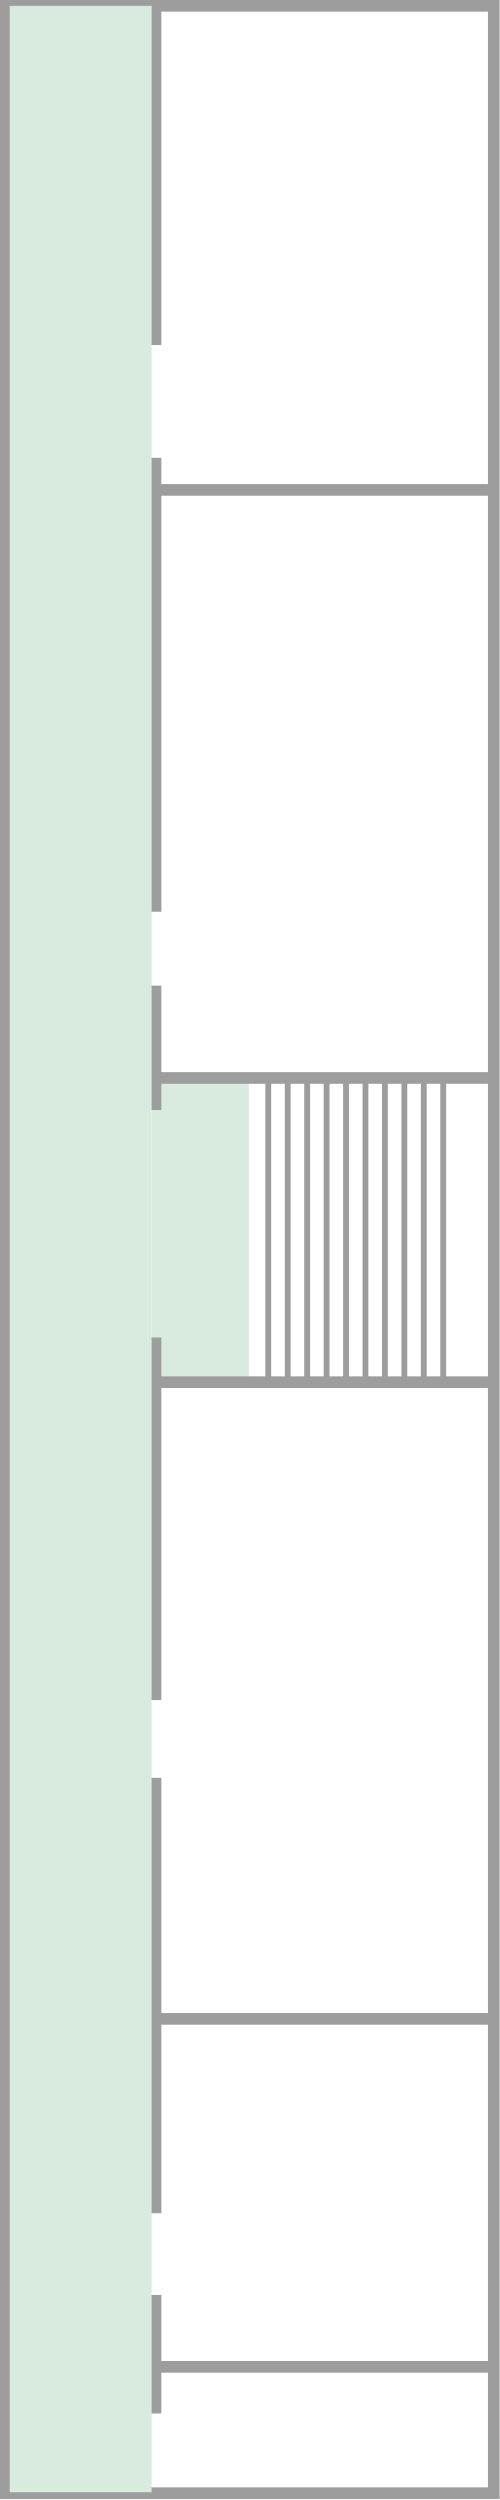
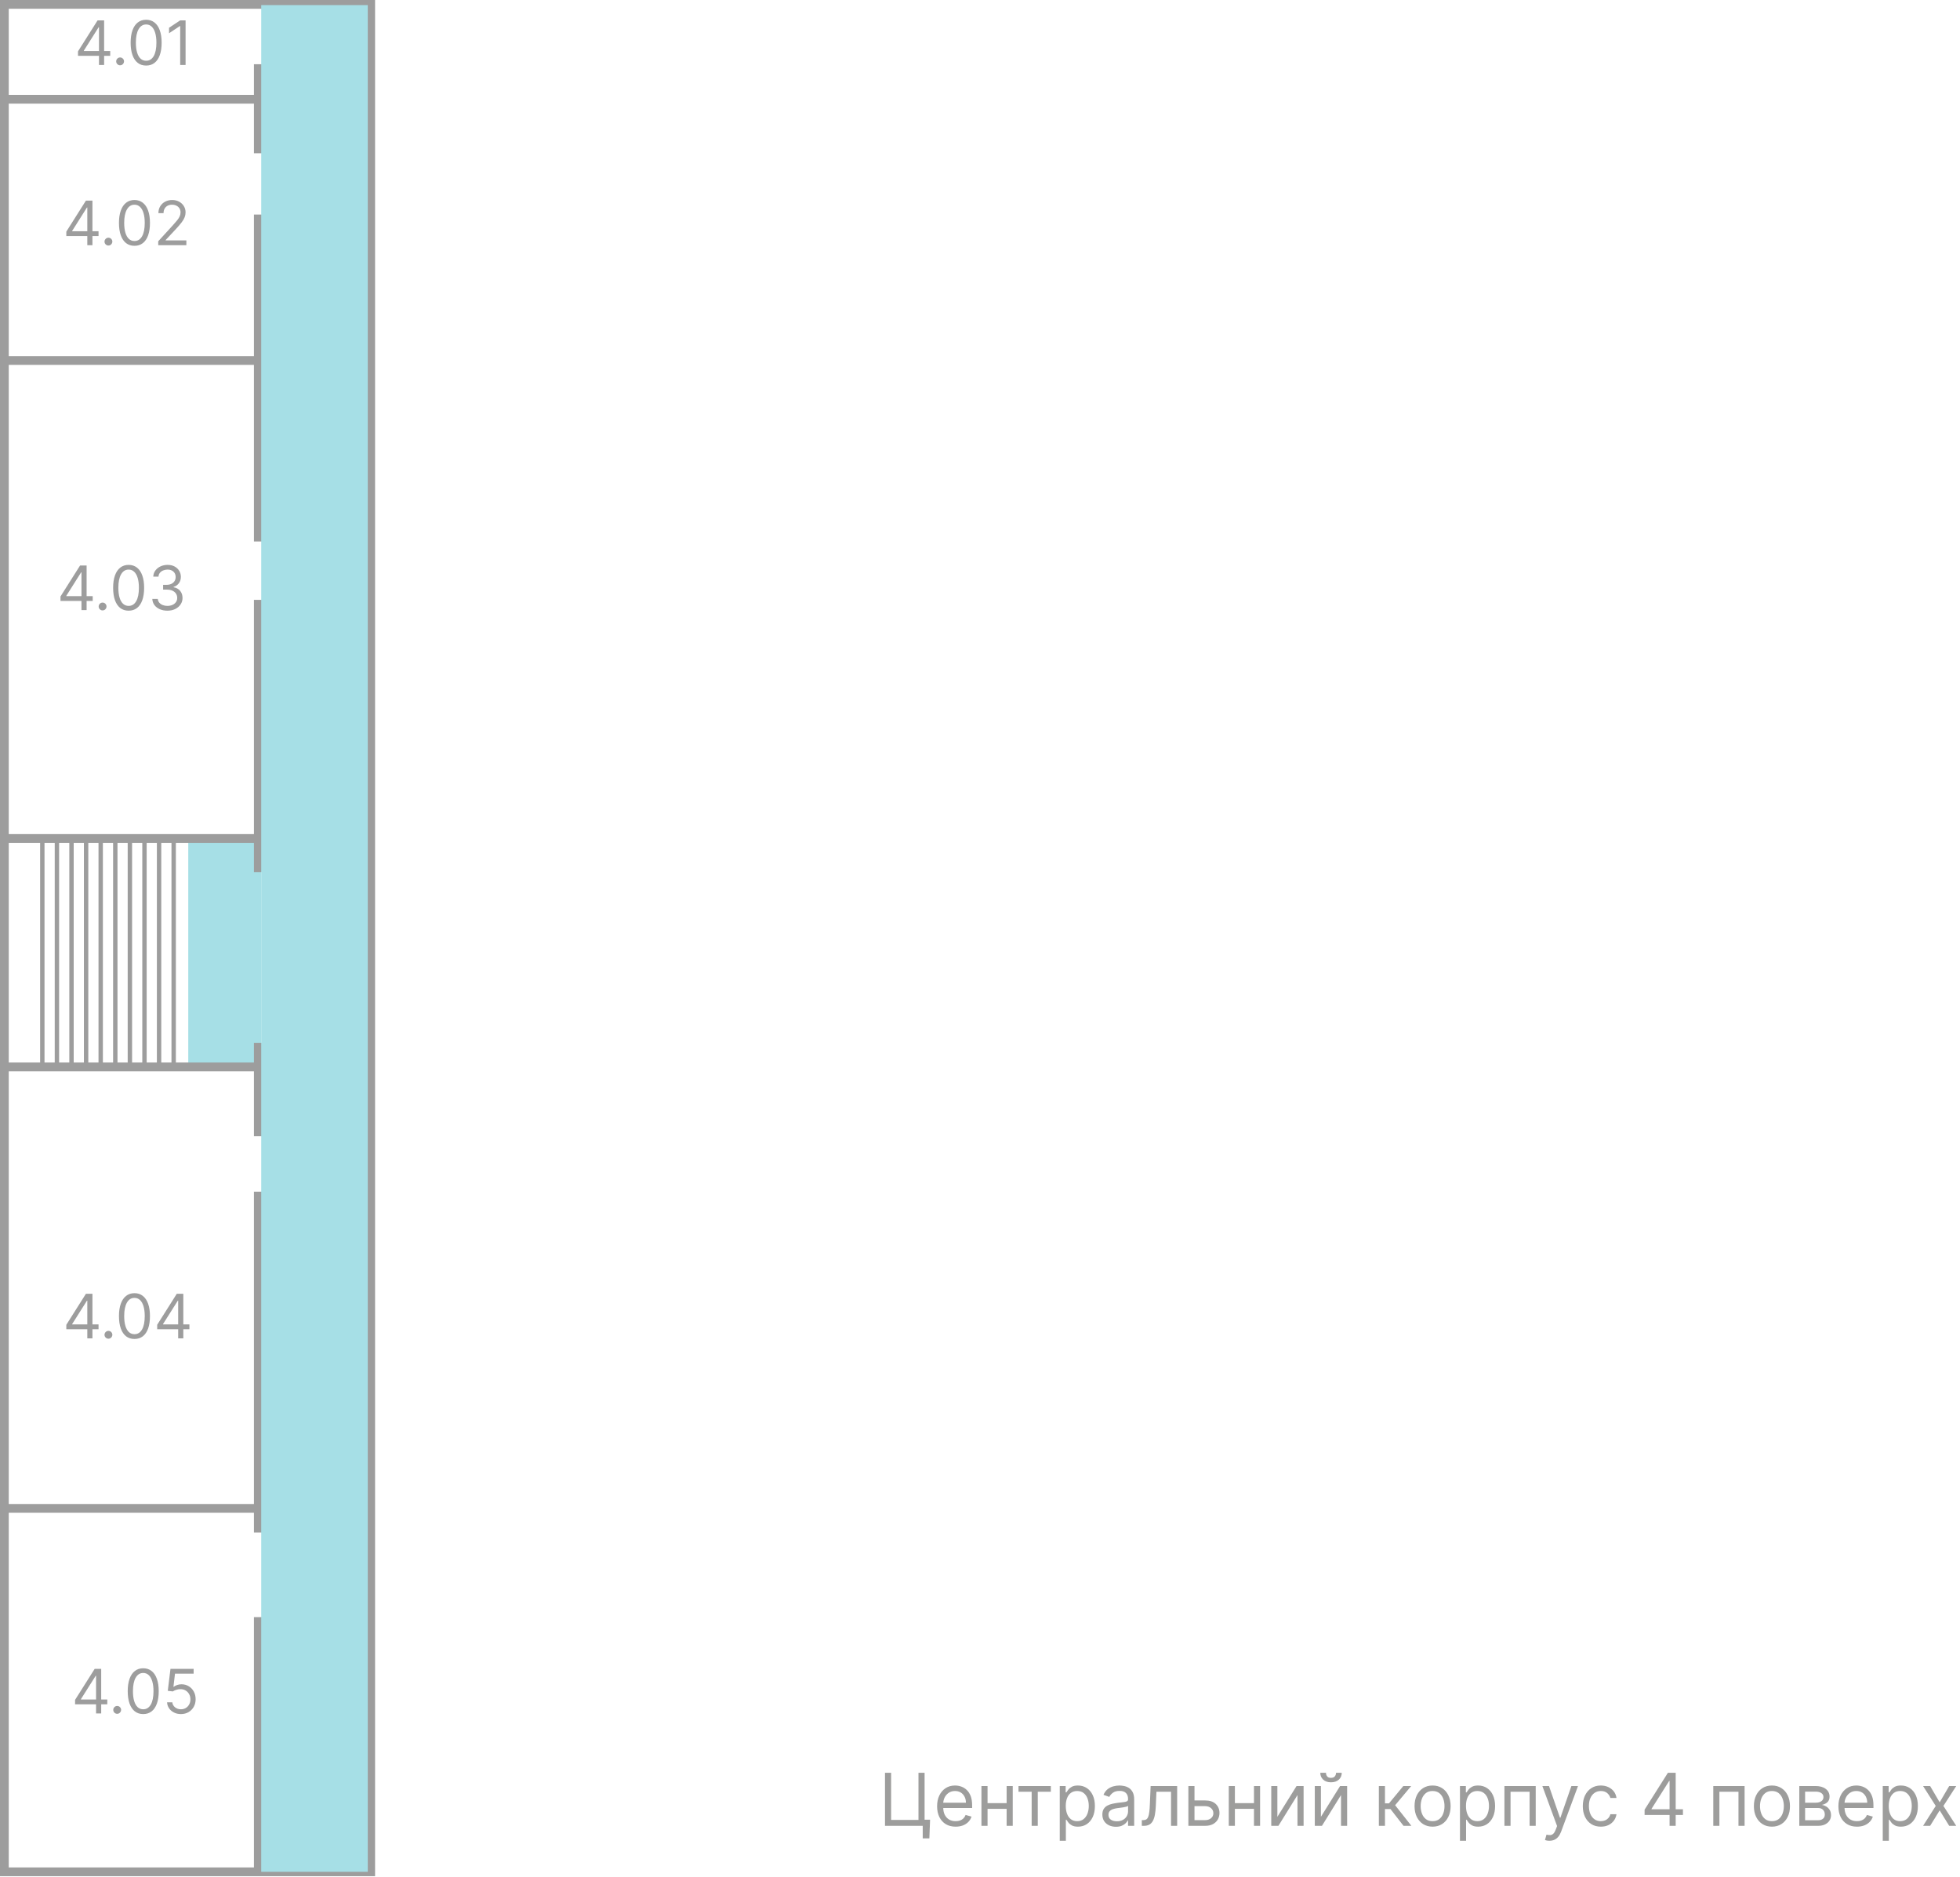
- <svg xmlns="http://www.w3.org/2000/svg" width="257" height="1286" viewBox="0 0 257 1286" fill="none">
-   <rect x="78" y="556" width="50" height="153" fill="#D8EBDE" />
-   <path d="M254 1217.5V1282.5H3V3H80M254 1217.5H80V1241.5V1180.5M254 1217.5V1038.5M80 944.5V1038.5M80 688V711M80 874.5V711M80 571V554.5M80 235.5V252M80 469V252M80 3H254V235.5V252M80 3V177.5M80 1138.5V1038.5M80 914.5V1038.5M80 252H254M254 252V526V554.5M80 554.5V507V526V554.5ZM80 554.5H254M254 554.5V664V711M80 711H254M254 711V944.5V1038.5M80 1038.5H254" stroke="#9D9D9D" stroke-width="6" />
-   <rect x="5" y="3" width="73" height="1279" fill="#D8EBDE" />
-   <path d="M138 556V711" stroke="#9D9D9D" stroke-width="3" />
-   <path d="M148 556V711" stroke="#9D9D9D" stroke-width="3" />
-   <path d="M158 556V711" stroke="#9D9D9D" stroke-width="3" />
-   <path d="M168 556V711" stroke="#9D9D9D" stroke-width="3" />
-   <path d="M178 556V711" stroke="#9D9D9D" stroke-width="3" />
-   <path d="M188 556V711" stroke="#9D9D9D" stroke-width="3" />
-   <path d="M198 556V711" stroke="#9D9D9D" stroke-width="3" />
-   <path d="M208 556V711" stroke="#9D9D9D" stroke-width="3" />
-   <path d="M218 556V711" stroke="#9D9D9D" stroke-width="3" />
-   <path d="M228 556V711" stroke="#9D9D9D" stroke-width="3" />
+ <svg xmlns="http://www.w3.org/2000/svg" width="1343" height="1286" viewBox="0 0 1343 1286" fill="none">
+   <rect x="179" y="729.5" width="50" height="153" transform="rotate(-180 179 729.5)" fill="#A6DFE6" />
+   <path d="M3 68L3 3L254 3L254 1282.5L177 1282.5M3 68L177 68L177 44L177 105M3 68L3 247M177 341L177 247M177 597.5L177 574.5M177 411L177 574.5M177 714.5L177 731M177 1050L177 1033.5M177 816.5L177 1033.5M177 1282.5L3 1282.5L3 1050L3 1033.5M177 1282.5L177 1108M177 147L177 247M177 371L177 247M177 1033.5L3 1033.5M3 1033.5L3 759.5L3 731M177 731L177 778.5L177 759.5L177 731ZM177 731L3 731M3 731L3 621.5L3 574.5M177 574.5L3 574.5M3 574.5L3 341L3 247M177 247L3 247" stroke="#9D9D9D" stroke-width="6" />
+   <rect x="252" y="1282.5" width="73" height="1279" transform="rotate(-180 252 1282.5)" fill="#A6DFE6" />
+   <path d="M119 729.5L119 574.5" stroke="#9D9D9D" stroke-width="3" />
+   <path d="M109 729.5L109 574.5" stroke="#9D9D9D" stroke-width="3" />
+   <path d="M99 729.5L99 574.5" stroke="#9D9D9D" stroke-width="3" />
+   <path d="M89 729.5L89 574.5" stroke="#9D9D9D" stroke-width="3" />
+   <path d="M79 729.5L79 574.5" stroke="#9D9D9D" stroke-width="3" />
+   <path d="M69 729.5L69 574.5" stroke="#9D9D9D" stroke-width="3" />
+   <path d="M59 729.5L59 574.5" stroke="#9D9D9D" stroke-width="3" />
+   <path d="M49 729.5L49 574.5" stroke="#9D9D9D" stroke-width="3" />
+   <path d="M39 729.5L39 574.5" stroke="#9D9D9D" stroke-width="3" />
+   <path d="M29 729.5L29 574.5" stroke="#9D9D9D" stroke-width="3" />
+   <path d="M53.446 38.236V35.193L66.869 13.954H69.077V18.668H67.585L57.443 34.716V34.955H75.52V38.236H53.446ZM67.824 44.5V37.311V35.894V13.954H71.344V44.5H67.824ZM82.299 44.739C81.563 44.739 80.931 44.475 80.404 43.948C79.877 43.421 79.614 42.79 79.614 42.054C79.614 41.318 79.877 40.687 80.404 40.16C80.931 39.633 81.563 39.369 82.299 39.369C83.034 39.369 83.666 39.633 84.193 40.16C84.72 40.687 84.983 41.318 84.983 42.054C84.983 42.541 84.859 42.989 84.61 43.396C84.372 43.804 84.049 44.132 83.641 44.381C83.243 44.619 82.796 44.739 82.299 44.739ZM100.137 44.918C97.89 44.918 95.975 44.306 94.394 43.083C92.814 41.85 91.606 40.065 90.77 37.729C89.935 35.382 89.517 32.548 89.517 29.227C89.517 25.926 89.935 23.107 90.77 20.771C91.615 18.424 92.829 16.634 94.409 15.401C96 14.158 97.909 13.537 100.137 13.537C102.364 13.537 104.268 14.158 105.849 15.401C107.44 16.634 108.653 18.424 109.488 20.771C110.333 23.107 110.756 25.926 110.756 29.227C110.756 32.548 110.338 35.382 109.503 37.729C108.668 40.065 107.46 41.85 105.879 43.083C104.298 44.306 102.384 44.918 100.137 44.918ZM100.137 41.636C102.364 41.636 104.094 40.562 105.327 38.415C106.56 36.267 107.176 33.205 107.176 29.227C107.176 26.582 106.893 24.33 106.326 22.471C105.77 20.611 104.964 19.195 103.91 18.22C102.866 17.246 101.608 16.759 100.137 16.759C97.929 16.759 96.204 17.847 94.961 20.025C93.718 22.192 93.097 25.26 93.097 29.227C93.097 31.872 93.375 34.119 93.932 35.969C94.489 37.818 95.289 39.225 96.334 40.19C97.387 41.154 98.655 41.636 100.137 41.636ZM127.162 13.954V44.5H123.463V17.832H123.284L115.827 22.784V19.026L123.463 13.954H127.162Z" fill="#9D9D9D" />
+   <path d="M45.446 161.736V158.693L58.869 137.455H61.077V142.168H59.585L49.443 158.216V158.455H67.52V161.736H45.446ZM59.824 168V160.811V159.394V137.455H63.344V168H59.824ZM74.299 168.239C73.563 168.239 72.931 167.975 72.404 167.448C71.877 166.921 71.614 166.29 71.614 165.554C71.614 164.818 71.877 164.187 72.404 163.66C72.931 163.133 73.563 162.869 74.299 162.869C75.034 162.869 75.666 163.133 76.193 163.66C76.72 164.187 76.983 164.818 76.983 165.554C76.983 166.041 76.859 166.489 76.61 166.896C76.372 167.304 76.049 167.632 75.641 167.881C75.243 168.119 74.796 168.239 74.299 168.239ZM92.137 168.418C89.89 168.418 87.975 167.806 86.394 166.583C84.814 165.35 83.606 163.565 82.77 161.229C81.935 158.882 81.517 156.048 81.517 152.727C81.517 149.426 81.935 146.607 82.77 144.271C83.615 141.924 84.829 140.134 86.409 138.901C88 137.658 89.909 137.037 92.137 137.037C94.364 137.037 96.268 137.658 97.849 138.901C99.44 140.134 100.653 141.924 101.488 144.271C102.333 146.607 102.756 149.426 102.756 152.727C102.756 156.048 102.338 158.882 101.503 161.229C100.668 163.565 99.46 165.35 97.879 166.583C96.298 167.806 94.384 168.418 92.137 168.418ZM92.137 165.136C94.364 165.136 96.094 164.062 97.327 161.915C98.56 159.767 99.177 156.705 99.177 152.727C99.177 150.082 98.893 147.83 98.326 145.971C97.769 144.112 96.964 142.695 95.91 141.72C94.866 140.746 93.608 140.259 92.137 140.259C89.929 140.259 88.204 141.347 86.961 143.525C85.718 145.692 85.097 148.76 85.097 152.727C85.097 155.372 85.375 157.619 85.932 159.469C86.489 161.318 87.289 162.725 88.334 163.69C89.387 164.654 90.655 165.136 92.137 165.136ZM108.424 168V165.315L118.506 154.278C119.689 152.986 120.664 151.862 121.429 150.908C122.195 149.943 122.762 149.038 123.13 148.193C123.507 147.338 123.696 146.443 123.696 145.509C123.696 144.435 123.438 143.505 122.921 142.719C122.414 141.934 121.718 141.327 120.833 140.9C119.948 140.472 118.953 140.259 117.85 140.259C116.676 140.259 115.652 140.502 114.777 140.989C113.912 141.467 113.241 142.138 112.764 143.003C112.297 143.868 112.063 144.882 112.063 146.045H108.543C108.543 144.256 108.956 142.685 109.781 141.332C110.606 139.98 111.73 138.926 113.152 138.17C114.583 137.415 116.189 137.037 117.969 137.037C119.759 137.037 121.345 137.415 122.727 138.17C124.109 138.926 125.193 139.945 125.978 141.228C126.764 142.511 127.157 143.938 127.157 145.509C127.157 146.632 126.953 147.731 126.545 148.805C126.147 149.869 125.451 151.057 124.457 152.369C123.473 153.672 122.105 155.263 120.355 157.142L113.495 164.48V164.719H127.694V168H108.424Z" fill="#9D9D9D" />
+   <path d="M41.446 411.736V408.693L54.869 387.455H57.077V392.168H55.585L45.443 408.216V408.455H63.52V411.736H41.446ZM55.824 418V410.811V409.394V387.455H59.344V418H55.824ZM70.299 418.239C69.563 418.239 68.931 417.975 68.404 417.448C67.877 416.921 67.614 416.29 67.614 415.554C67.614 414.818 67.877 414.187 68.404 413.66C68.931 413.133 69.563 412.869 70.299 412.869C71.034 412.869 71.666 413.133 72.193 413.66C72.72 414.187 72.983 414.818 72.983 415.554C72.983 416.041 72.859 416.489 72.61 416.896C72.372 417.304 72.049 417.632 71.641 417.881C71.243 418.119 70.796 418.239 70.299 418.239ZM88.137 418.418C85.89 418.418 83.975 417.806 82.394 416.583C80.814 415.35 79.606 413.565 78.77 411.229C77.935 408.882 77.517 406.048 77.517 402.727C77.517 399.426 77.935 396.607 78.77 394.271C79.615 391.924 80.829 390.134 82.409 388.901C84 387.658 85.909 387.037 88.137 387.037C90.364 387.037 92.268 387.658 93.849 388.901C95.44 390.134 96.653 391.924 97.488 394.271C98.334 396.607 98.756 399.426 98.756 402.727C98.756 406.048 98.338 408.882 97.503 411.229C96.668 413.565 95.46 415.35 93.879 416.583C92.298 417.806 90.384 418.418 88.137 418.418ZM88.137 415.136C90.364 415.136 92.094 414.062 93.327 411.915C94.56 409.767 95.177 406.705 95.177 402.727C95.177 400.082 94.893 397.83 94.326 395.971C93.769 394.112 92.964 392.695 91.91 391.72C90.866 390.746 89.608 390.259 88.137 390.259C85.929 390.259 84.204 391.347 82.961 393.525C81.718 395.692 81.097 398.76 81.097 402.727C81.097 405.372 81.375 407.619 81.932 409.469C82.489 411.318 83.289 412.725 84.334 413.69C85.387 414.654 86.655 415.136 88.137 415.136ZM114.745 418.418C112.776 418.418 111.021 418.08 109.48 417.403C107.949 416.727 106.73 415.788 105.826 414.585C104.931 413.371 104.444 411.964 104.364 410.364H108.123C108.202 411.348 108.54 412.198 109.137 412.914C109.733 413.62 110.514 414.167 111.478 414.555C112.443 414.942 113.512 415.136 114.685 415.136C115.998 415.136 117.161 414.908 118.175 414.45C119.189 413.993 119.985 413.357 120.561 412.541C121.138 411.726 121.426 410.781 121.426 409.707C121.426 408.584 121.148 407.594 120.591 406.739C120.034 405.874 119.219 405.198 118.145 404.711C117.071 404.224 115.759 403.98 114.208 403.98H111.762V400.699H114.208C115.421 400.699 116.485 400.48 117.4 400.043C118.324 399.605 119.045 398.989 119.562 398.193C120.089 397.398 120.353 396.463 120.353 395.389C120.353 394.355 120.124 393.455 119.667 392.69C119.209 391.924 118.563 391.327 117.728 390.9C116.902 390.472 115.928 390.259 114.804 390.259C113.75 390.259 112.756 390.452 111.821 390.84C110.897 391.218 110.141 391.77 109.554 392.496C108.968 393.212 108.65 394.077 108.6 395.091H105.02C105.08 393.49 105.562 392.088 106.467 390.885C107.372 389.672 108.555 388.727 110.017 388.051C111.488 387.375 113.104 387.037 114.864 387.037C116.753 387.037 118.374 387.42 119.726 388.185C121.078 388.941 122.118 389.94 122.843 391.183C123.569 392.426 123.932 393.768 123.932 395.21C123.932 396.93 123.48 398.397 122.575 399.61C121.68 400.823 120.462 401.663 118.921 402.131V402.369C120.85 402.687 122.356 403.508 123.44 404.83C124.524 406.143 125.066 407.768 125.066 409.707C125.066 411.368 124.613 412.859 123.708 414.182C122.814 415.494 121.591 416.528 120.039 417.284C118.488 418.04 116.723 418.418 114.745 418.418Z" fill="#9D9D9D" />
+   <path d="M45.446 910.736V907.693L58.869 886.455H61.077V891.168H59.585L49.443 907.216V907.455H67.52V910.736H45.446ZM59.824 917V909.811V908.394V886.455H63.344V917H59.824ZM74.299 917.239C73.563 917.239 72.931 916.975 72.404 916.448C71.877 915.921 71.614 915.29 71.614 914.554C71.614 913.818 71.877 913.187 72.404 912.66C72.931 912.133 73.563 911.869 74.299 911.869C75.034 911.869 75.666 912.133 76.193 912.66C76.72 913.187 76.983 913.818 76.983 914.554C76.983 915.041 76.859 915.489 76.61 915.896C76.372 916.304 76.049 916.632 75.641 916.881C75.243 917.119 74.796 917.239 74.299 917.239ZM92.137 917.418C89.89 917.418 87.975 916.806 86.394 915.583C84.814 914.35 83.606 912.565 82.77 910.229C81.935 907.882 81.517 905.048 81.517 901.727C81.517 898.426 81.935 895.607 82.77 893.271C83.615 890.924 84.829 889.134 86.409 887.901C88 886.658 89.909 886.037 92.137 886.037C94.364 886.037 96.268 886.658 97.849 887.901C99.44 889.134 100.653 890.924 101.488 893.271C102.333 895.607 102.756 898.426 102.756 901.727C102.756 905.048 102.338 907.882 101.503 910.229C100.668 912.565 99.46 914.35 97.879 915.583C96.298 916.806 94.384 917.418 92.137 917.418ZM92.137 914.136C94.364 914.136 96.094 913.062 97.327 910.915C98.56 908.767 99.177 905.705 99.177 901.727C99.177 899.082 98.893 896.83 98.326 894.971C97.769 893.112 96.964 891.695 95.91 890.72C94.866 889.746 93.608 889.259 92.137 889.259C89.929 889.259 88.204 890.347 86.961 892.525C85.718 894.692 85.097 897.76 85.097 901.727C85.097 904.372 85.375 906.619 85.932 908.469C86.489 910.318 87.289 911.725 88.334 912.69C89.387 913.654 90.655 914.136 92.137 914.136ZM107.708 910.736V907.693L121.131 886.455H123.338V891.168H121.847L111.705 907.216V907.455H129.782V910.736H107.708ZM122.086 917V909.811V908.394V886.455H125.605V917H122.086Z" fill="#9D9D9D" />
+   <path d="M51.446 1167.74V1164.69L64.869 1143.45H67.077V1148.17H65.585L55.443 1164.22V1164.45H73.52V1167.74H51.446ZM65.824 1174V1166.81V1165.39V1143.45H69.344V1174H65.824ZM80.299 1174.24C79.563 1174.24 78.931 1173.98 78.404 1173.45C77.877 1172.92 77.614 1172.29 77.614 1171.55C77.614 1170.82 77.877 1170.19 78.404 1169.66C78.931 1169.13 79.563 1168.87 80.299 1168.87C81.034 1168.87 81.666 1169.13 82.193 1169.66C82.72 1170.19 82.983 1170.82 82.983 1171.55C82.983 1172.04 82.859 1172.49 82.61 1172.9C82.372 1173.3 82.049 1173.63 81.641 1173.88C81.243 1174.12 80.796 1174.24 80.299 1174.24ZM98.137 1174.42C95.89 1174.42 93.975 1173.81 92.394 1172.58C90.814 1171.35 89.606 1169.57 88.77 1167.23C87.935 1164.88 87.517 1162.05 87.517 1158.73C87.517 1155.43 87.935 1152.61 88.77 1150.27C89.615 1147.92 90.829 1146.13 92.409 1144.9C94 1143.66 95.909 1143.04 98.137 1143.04C100.364 1143.04 102.268 1143.66 103.849 1144.9C105.44 1146.13 106.653 1147.92 107.488 1150.27C108.333 1152.61 108.756 1155.43 108.756 1158.73C108.756 1162.05 108.338 1164.88 107.503 1167.23C106.668 1169.57 105.46 1171.35 103.879 1172.58C102.298 1173.81 100.384 1174.42 98.137 1174.42ZM98.137 1171.14C100.364 1171.14 102.094 1170.06 103.327 1167.91C104.56 1165.77 105.176 1162.7 105.176 1158.73C105.176 1156.08 104.893 1153.83 104.326 1151.97C103.77 1150.11 102.964 1148.69 101.91 1147.72C100.866 1146.75 99.608 1146.26 98.137 1146.26C95.929 1146.26 94.204 1147.35 92.961 1149.52C91.718 1151.69 91.097 1154.76 91.097 1158.73C91.097 1161.37 91.375 1163.62 91.932 1165.47C92.489 1167.32 93.289 1168.73 94.334 1169.69C95.387 1170.65 96.655 1171.14 98.137 1171.14ZM123.969 1174.42C122.219 1174.42 120.643 1174.07 119.241 1173.37C117.839 1172.68 116.716 1171.72 115.87 1170.51C115.025 1169.3 114.563 1167.91 114.483 1166.36H118.063C118.202 1167.75 118.828 1168.89 119.942 1169.79C121.066 1170.69 122.408 1171.14 123.969 1171.14C125.222 1171.14 126.336 1170.84 127.31 1170.26C128.294 1169.67 129.065 1168.86 129.622 1167.84C130.189 1166.81 130.472 1165.64 130.472 1164.34C130.472 1163 130.179 1161.81 129.592 1160.77C129.015 1159.72 128.22 1158.89 127.206 1158.28C126.191 1157.67 125.033 1157.37 123.73 1157.36C122.796 1157.35 121.836 1157.49 120.852 1157.79C119.868 1158.08 119.057 1158.45 118.421 1158.91L114.961 1158.49L116.81 1143.45H132.679V1146.74H119.912L118.838 1155.74H119.017C119.644 1155.25 120.429 1154.83 121.374 1154.51C122.319 1154.18 123.303 1154.01 124.327 1154.01C126.196 1154.01 127.862 1154.46 129.324 1155.36C130.795 1156.24 131.949 1157.45 132.784 1159C133.629 1160.54 134.051 1162.3 134.051 1164.28C134.051 1166.22 133.614 1167.96 132.739 1169.5C131.874 1171.02 130.681 1172.22 129.159 1173.11C127.638 1173.98 125.908 1174.42 123.969 1174.42Z" fill="#9D9D9D" />
+   <path d="M637.298 1246.81L636.801 1259.59H632.256V1251H629.699V1246.81H637.298ZM606.403 1251V1214.64H610.594V1246.95H629.344V1214.64H633.534V1251H606.403ZM654.819 1251.57C652.191 1251.57 649.924 1250.99 648.018 1249.83C646.124 1248.66 644.662 1247.02 643.633 1244.93C642.615 1242.82 642.106 1240.37 642.106 1237.58C642.106 1234.78 642.615 1232.32 643.633 1230.19C644.662 1228.05 646.095 1226.38 647.93 1225.18C649.776 1223.98 651.93 1223.37 654.393 1223.37C655.813 1223.37 657.216 1223.61 658.601 1224.08C659.986 1224.56 661.246 1225.33 662.383 1226.39C663.519 1227.44 664.425 1228.84 665.099 1230.58C665.774 1232.32 666.111 1234.46 666.111 1237.01V1238.78H645.089V1235.16H661.85C661.85 1233.62 661.542 1232.25 660.927 1231.04C660.323 1229.84 659.459 1228.88 658.334 1228.18C657.222 1227.49 655.908 1227.14 654.393 1227.14C652.724 1227.14 651.279 1227.55 650.06 1228.38C648.853 1229.2 647.924 1230.26 647.273 1231.58C646.622 1232.89 646.296 1234.3 646.296 1235.8V1238.22C646.296 1240.28 646.651 1242.02 647.361 1243.45C648.083 1244.87 649.084 1245.96 650.362 1246.7C651.64 1247.44 653.126 1247.8 654.819 1247.8C655.92 1247.8 656.914 1247.65 657.802 1247.34C658.701 1247.02 659.477 1246.55 660.128 1245.92C660.779 1245.28 661.282 1244.49 661.637 1243.54L665.685 1244.68C665.259 1246.05 664.543 1247.26 663.537 1248.3C662.531 1249.33 661.288 1250.14 659.808 1250.72C658.328 1251.28 656.665 1251.57 654.819 1251.57ZM690.738 1235.45V1239.35H675.682V1235.45H690.738ZM676.676 1223.73V1251H672.486V1223.73H676.676ZM693.934 1223.73V1251H689.744V1223.73H693.934ZM697.876 1227.63V1223.73H720.035V1227.63H711.086V1251H706.896V1227.63H697.876ZM726.148 1261.23V1223.73H730.196V1228.06H730.693C731.001 1227.59 731.427 1226.98 731.972 1226.25C732.528 1225.5 733.321 1224.84 734.351 1224.26C735.393 1223.67 736.801 1223.37 738.577 1223.37C740.873 1223.37 742.897 1223.95 744.649 1225.09C746.401 1226.24 747.768 1227.87 748.751 1229.98C749.733 1232.08 750.224 1234.57 750.224 1237.43C750.224 1240.32 749.733 1242.83 748.751 1244.95C747.768 1247.05 746.407 1248.69 744.667 1249.85C742.927 1250.99 740.92 1251.57 738.648 1251.57C736.896 1251.57 735.493 1251.28 734.44 1250.7C733.386 1250.11 732.575 1249.44 732.007 1248.69C731.439 1247.93 731.001 1247.31 730.693 1246.81H730.338V1261.23H726.148ZM730.267 1237.36C730.267 1239.42 730.569 1241.24 731.173 1242.81C731.776 1244.38 732.658 1245.6 733.818 1246.49C734.978 1247.37 736.399 1247.8 738.08 1247.8C739.831 1247.8 741.293 1247.34 742.465 1246.42C743.649 1245.48 744.537 1244.23 745.129 1242.65C745.732 1241.07 746.034 1239.3 746.034 1237.36C746.034 1235.45 745.738 1233.72 745.146 1232.18C744.566 1230.63 743.684 1229.4 742.501 1228.5C741.329 1227.59 739.855 1227.14 738.08 1227.14C736.375 1227.14 734.943 1227.57 733.783 1228.43C732.623 1229.28 731.747 1230.48 731.155 1232.02C730.563 1233.55 730.267 1235.33 730.267 1237.36ZM764.642 1251.64C762.914 1251.64 761.345 1251.31 759.937 1250.66C758.528 1250 757.41 1249.05 756.581 1247.8C755.752 1246.55 755.338 1245.03 755.338 1243.26C755.338 1241.7 755.646 1240.43 756.261 1239.46C756.877 1238.48 757.7 1237.71 758.729 1237.15C759.759 1236.59 760.896 1236.18 762.138 1235.91C763.393 1235.62 764.654 1235.4 765.92 1235.23C767.578 1235.02 768.921 1234.86 769.951 1234.75C770.993 1234.64 771.75 1234.44 772.224 1234.17C772.709 1233.9 772.952 1233.42 772.952 1232.75V1232.61C772.952 1230.85 772.472 1229.49 771.513 1228.52C770.567 1227.55 769.128 1227.07 767.199 1227.07C765.198 1227.07 763.63 1227.5 762.494 1228.38C761.357 1229.26 760.558 1230.19 760.097 1231.18L756.119 1229.76C756.83 1228.11 757.777 1226.82 758.96 1225.89C760.156 1224.96 761.458 1224.31 762.866 1223.94C764.287 1223.56 765.684 1223.37 767.057 1223.37C767.933 1223.37 768.939 1223.48 770.075 1223.69C771.223 1223.89 772.33 1224.31 773.396 1224.95C774.473 1225.59 775.366 1226.56 776.077 1227.85C776.787 1229.14 777.142 1230.87 777.142 1233.03V1251H772.952V1247.31H772.739C772.455 1247.9 771.981 1248.53 771.318 1249.21C770.655 1249.88 769.773 1250.46 768.673 1250.93C767.572 1251.4 766.228 1251.64 764.642 1251.64ZM765.281 1247.88C766.938 1247.88 768.335 1247.55 769.472 1246.9C770.62 1246.25 771.484 1245.41 772.064 1244.38C772.656 1243.35 772.952 1242.26 772.952 1241.13V1237.29C772.774 1237.51 772.384 1237.7 771.78 1237.88C771.188 1238.04 770.501 1238.19 769.72 1238.32C768.951 1238.44 768.199 1238.55 767.465 1238.64C766.743 1238.72 766.157 1238.8 765.707 1238.86C764.618 1239 763.6 1239.23 762.653 1239.55C761.718 1239.86 760.961 1240.32 760.381 1240.95C759.813 1241.57 759.528 1242.41 759.528 1243.47C759.528 1244.93 760.067 1246.03 761.144 1246.77C762.233 1247.51 763.612 1247.88 765.281 1247.88ZM782.376 1251V1247.09H783.37C784.187 1247.09 784.867 1246.93 785.412 1246.61C785.956 1246.28 786.394 1245.71 786.726 1244.89C787.069 1244.06 787.329 1242.92 787.507 1241.45C787.696 1239.97 787.832 1238.09 787.915 1235.8L788.412 1223.73H806.594V1251H802.404V1227.63H792.39L791.964 1237.36C791.869 1239.6 791.668 1241.57 791.36 1243.28C791.064 1244.97 790.608 1246.39 789.993 1247.54C789.389 1248.69 788.584 1249.55 787.578 1250.13C786.572 1250.71 785.311 1251 783.796 1251H782.376ZM817.905 1233.6H825.717C828.913 1233.6 831.358 1234.41 833.05 1236.03C834.743 1237.65 835.589 1239.71 835.589 1242.19C835.589 1243.83 835.211 1245.31 834.453 1246.65C833.695 1247.98 832.583 1249.04 831.115 1249.83C829.647 1250.61 827.848 1251 825.717 1251H814.282V1223.73H818.473V1247.09H825.717C827.374 1247.09 828.736 1246.66 829.801 1245.78C830.866 1244.9 831.399 1243.78 831.399 1242.41C831.399 1240.96 830.866 1239.78 829.801 1238.87C828.736 1237.96 827.374 1237.51 825.717 1237.51H817.905V1233.6ZM860.221 1235.45V1239.35H845.164V1235.45H860.221ZM846.158 1223.73V1251H841.968V1223.73H846.158ZM863.417 1223.73V1251H859.227V1223.73H863.417ZM875.26 1244.82L888.399 1223.73H893.229V1251H889.038V1229.91L875.97 1251H871.07V1223.73H875.26V1244.82ZM905.094 1244.82L918.233 1223.73H923.063V1251H918.872V1229.91L905.804 1251H900.904V1223.73H905.094V1244.82ZM915.463 1214.64H919.369C919.369 1216.55 918.707 1218.12 917.381 1219.34C916.055 1220.56 914.256 1221.17 911.983 1221.17C909.746 1221.17 907.964 1220.56 906.639 1219.34C905.325 1218.12 904.668 1216.55 904.668 1214.64H908.574C908.574 1215.56 908.829 1216.37 909.338 1217.07C909.858 1217.77 910.74 1218.12 911.983 1218.12C913.226 1218.12 914.114 1217.77 914.646 1217.07C915.191 1216.37 915.463 1215.56 915.463 1214.64ZM944.8 1251V1223.73H948.99V1235.59H951.76L961.561 1223.73H966.959L955.951 1236.87L967.101 1251H961.703L952.755 1239.49H948.99V1251H944.8ZM981.612 1251.57C979.15 1251.57 976.99 1250.98 975.131 1249.81C973.285 1248.64 971.84 1247 970.799 1244.89C969.769 1242.79 969.254 1240.32 969.254 1237.51C969.254 1234.66 969.769 1232.18 970.799 1230.07C971.84 1227.95 973.285 1226.3 975.131 1225.13C976.99 1223.96 979.15 1223.37 981.612 1223.37C984.074 1223.37 986.229 1223.96 988.075 1225.13C989.934 1226.3 991.378 1227.95 992.407 1230.07C993.449 1232.18 993.97 1234.66 993.97 1237.51C993.97 1240.32 993.449 1242.79 992.407 1244.89C991.378 1247 989.934 1248.64 988.075 1249.81C986.229 1250.98 984.074 1251.57 981.612 1251.57ZM981.612 1247.8C983.482 1247.8 985.021 1247.32 986.229 1246.37C987.436 1245.41 988.33 1244.15 988.91 1242.58C989.49 1241.02 989.78 1239.33 989.78 1237.51C989.78 1235.68 989.49 1233.98 988.91 1232.41C988.33 1230.84 987.436 1229.56 986.229 1228.59C985.021 1227.62 983.482 1227.14 981.612 1227.14C979.742 1227.14 978.203 1227.62 976.996 1228.59C975.788 1229.56 974.894 1230.84 974.314 1232.41C973.734 1233.98 973.444 1235.68 973.444 1237.51C973.444 1239.33 973.734 1241.02 974.314 1242.58C974.894 1244.15 975.788 1245.41 976.996 1246.37C978.203 1247.32 979.742 1247.8 981.612 1247.8ZM1000.37 1261.23V1223.73H1004.41V1228.06H1004.91C1005.22 1227.59 1005.65 1226.98 1006.19 1226.25C1006.75 1225.5 1007.54 1224.84 1008.57 1224.26C1009.61 1223.67 1011.02 1223.37 1012.8 1223.37C1015.09 1223.37 1017.12 1223.95 1018.87 1225.09C1020.62 1226.24 1021.99 1227.87 1022.97 1229.98C1023.95 1232.08 1024.44 1234.57 1024.44 1237.43C1024.44 1240.32 1023.95 1242.83 1022.97 1244.95C1021.99 1247.05 1020.63 1248.69 1018.89 1249.85C1017.15 1250.99 1015.14 1251.57 1012.87 1251.57C1011.11 1251.57 1009.71 1251.28 1008.66 1250.7C1007.6 1250.11 1006.79 1249.44 1006.23 1248.69C1005.66 1247.93 1005.22 1247.31 1004.91 1246.81H1004.56V1261.23H1000.37ZM1004.49 1237.36C1004.49 1239.42 1004.79 1241.24 1005.39 1242.81C1006 1244.38 1006.88 1245.6 1008.04 1246.49C1009.2 1247.37 1010.62 1247.8 1012.3 1247.8C1014.05 1247.8 1015.51 1247.34 1016.68 1246.42C1017.87 1245.48 1018.76 1244.23 1019.35 1242.65C1019.95 1241.07 1020.25 1239.3 1020.25 1237.36C1020.25 1235.45 1019.96 1233.72 1019.37 1232.18C1018.79 1230.63 1017.9 1229.4 1016.72 1228.5C1015.55 1227.59 1014.07 1227.14 1012.3 1227.14C1010.59 1227.14 1009.16 1227.57 1008 1228.43C1006.84 1229.28 1005.97 1230.48 1005.37 1232.02C1004.78 1233.55 1004.49 1235.33 1004.49 1237.36ZM1030.84 1251V1223.73H1052.28V1251H1048.09V1227.63H1035.03V1251H1030.84ZM1061.66 1261.23C1060.95 1261.23 1060.32 1261.17 1059.76 1261.05C1059.2 1260.94 1058.82 1260.84 1058.61 1260.73L1059.67 1257.04C1060.69 1257.3 1061.59 1257.39 1062.37 1257.32C1063.15 1257.25 1063.84 1256.9 1064.45 1256.27C1065.06 1255.66 1065.62 1254.66 1066.13 1253.27L1066.91 1251.14L1056.83 1223.73H1061.38L1068.9 1245.46H1069.19L1076.72 1223.73H1081.26L1069.68 1254.98C1069.16 1256.39 1068.52 1257.55 1067.75 1258.48C1066.98 1259.41 1066.09 1260.1 1065.07 1260.55C1064.06 1261 1062.93 1261.23 1061.66 1261.23ZM1096.9 1251.57C1094.34 1251.57 1092.14 1250.96 1090.29 1249.76C1088.44 1248.55 1087.02 1246.89 1086.03 1244.77C1085.03 1242.65 1084.54 1240.23 1084.54 1237.51C1084.54 1234.74 1085.05 1232.29 1086.06 1230.17C1087.09 1228.04 1088.53 1226.38 1090.36 1225.18C1092.21 1223.98 1094.36 1223.37 1096.82 1223.37C1098.74 1223.37 1100.47 1223.73 1102.01 1224.44C1103.55 1225.15 1104.81 1226.14 1105.79 1227.42C1106.77 1228.7 1107.38 1230.19 1107.62 1231.89H1103.43C1103.11 1230.65 1102.4 1229.55 1101.3 1228.59C1100.21 1227.62 1098.74 1227.14 1096.9 1227.14C1095.26 1227.14 1093.83 1227.56 1092.6 1228.41C1091.38 1229.26 1090.43 1230.44 1089.74 1231.98C1089.06 1233.51 1088.73 1235.3 1088.73 1237.36C1088.73 1239.47 1089.06 1241.31 1089.72 1242.87C1090.4 1244.43 1091.34 1245.64 1092.56 1246.51C1093.79 1247.37 1095.24 1247.8 1096.9 1247.8C1097.98 1247.8 1098.97 1247.61 1099.86 1247.24C1100.75 1246.86 1101.5 1246.31 1102.12 1245.6C1102.73 1244.89 1103.17 1244.04 1103.43 1243.05H1107.62C1107.38 1244.66 1106.8 1246.11 1105.86 1247.4C1104.94 1248.67 1103.71 1249.69 1102.19 1250.45C1100.67 1251.2 1098.91 1251.57 1096.9 1251.57ZM1126.88 1243.54V1239.92L1142.86 1214.64H1145.49V1220.25H1143.72L1131.64 1239.35V1239.64H1153.16V1243.54H1126.88ZM1144 1251V1242.44V1240.75V1214.64H1148.19V1251H1144ZM1173.95 1251V1223.73H1195.4V1251H1191.21V1227.63H1178.14V1251H1173.95ZM1214.13 1251.57C1211.67 1251.57 1209.51 1250.98 1207.65 1249.81C1205.8 1248.64 1204.36 1247 1203.32 1244.89C1202.29 1242.79 1201.77 1240.32 1201.77 1237.51C1201.77 1234.66 1202.29 1232.18 1203.32 1230.07C1204.36 1227.95 1205.8 1226.3 1207.65 1225.13C1209.51 1223.96 1211.67 1223.37 1214.13 1223.37C1216.59 1223.37 1218.75 1223.96 1220.59 1225.13C1222.45 1226.3 1223.9 1227.95 1224.93 1230.07C1225.97 1232.18 1226.49 1234.66 1226.49 1237.51C1226.49 1240.32 1225.97 1242.79 1224.93 1244.89C1223.9 1247 1222.45 1248.64 1220.59 1249.81C1218.75 1250.98 1216.59 1251.57 1214.13 1251.57ZM1214.13 1247.8C1216 1247.8 1217.54 1247.32 1218.75 1246.37C1219.96 1245.41 1220.85 1244.15 1221.43 1242.58C1222.01 1241.02 1222.3 1239.33 1222.3 1237.51C1222.3 1235.68 1222.01 1233.98 1221.43 1232.41C1220.85 1230.84 1219.96 1229.56 1218.75 1228.59C1217.54 1227.62 1216 1227.14 1214.13 1227.14C1212.26 1227.14 1210.72 1227.62 1209.52 1228.59C1208.31 1229.56 1207.41 1230.84 1206.83 1232.41C1206.25 1233.98 1205.96 1235.68 1205.96 1237.51C1205.96 1239.33 1206.25 1241.02 1206.83 1242.58C1207.41 1244.15 1208.31 1245.41 1209.52 1246.37C1210.72 1247.32 1212.26 1247.8 1214.13 1247.8ZM1232.89 1251V1223.73H1244.04C1246.97 1223.73 1249.3 1224.39 1251.03 1225.72C1252.76 1227.04 1253.62 1228.79 1253.62 1230.97C1253.62 1232.63 1253.13 1233.91 1252.15 1234.82C1251.17 1235.72 1249.91 1236.33 1248.37 1236.65C1249.38 1236.8 1250.35 1237.15 1251.3 1237.72C1252.26 1238.29 1253.05 1239.07 1253.68 1240.06C1254.31 1241.04 1254.62 1242.25 1254.62 1243.68C1254.62 1245.08 1254.26 1246.33 1253.55 1247.43C1252.84 1248.53 1251.83 1249.4 1250.5 1250.04C1249.17 1250.68 1247.59 1251 1245.74 1251H1232.89ZM1236.86 1247.16H1245.74C1247.19 1247.16 1248.32 1246.82 1249.13 1246.13C1249.95 1245.45 1250.36 1244.51 1250.36 1243.33C1250.36 1241.92 1249.95 1240.81 1249.13 1240.01C1248.32 1239.19 1247.19 1238.78 1245.74 1238.78H1236.86V1247.16ZM1236.86 1235.16H1244.04C1245.16 1235.16 1246.13 1235.01 1246.93 1234.7C1247.74 1234.38 1248.35 1233.93 1248.78 1233.35C1249.22 1232.76 1249.43 1232.06 1249.43 1231.26C1249.43 1230.11 1248.95 1229.21 1248 1228.56C1247.04 1227.89 1245.72 1227.56 1244.04 1227.56H1236.86V1235.16ZM1272.4 1251.57C1269.77 1251.57 1267.5 1250.99 1265.6 1249.83C1263.7 1248.66 1262.24 1247.02 1261.21 1244.93C1260.19 1242.82 1259.68 1240.37 1259.68 1237.58C1259.68 1234.78 1260.19 1232.32 1261.21 1230.19C1262.24 1228.05 1263.67 1226.38 1265.51 1225.18C1267.35 1223.98 1269.51 1223.37 1271.97 1223.37C1273.39 1223.37 1274.79 1223.61 1276.18 1224.08C1277.56 1224.56 1278.82 1225.33 1279.96 1226.39C1281.1 1227.44 1282 1228.84 1282.68 1230.58C1283.35 1232.32 1283.69 1234.46 1283.69 1237.01V1238.78H1262.67V1235.16H1279.43C1279.43 1233.62 1279.12 1232.25 1278.5 1231.04C1277.9 1229.84 1277.04 1228.88 1275.91 1228.18C1274.8 1227.49 1273.49 1227.14 1271.97 1227.14C1270.3 1227.14 1268.86 1227.55 1267.64 1228.38C1266.43 1229.2 1265.5 1230.26 1264.85 1231.58C1264.2 1232.89 1263.87 1234.3 1263.87 1235.8V1238.22C1263.87 1240.28 1264.23 1242.02 1264.94 1243.45C1265.66 1244.87 1266.66 1245.96 1267.94 1246.7C1269.22 1247.44 1270.7 1247.8 1272.4 1247.8C1273.5 1247.8 1274.49 1247.65 1275.38 1247.34C1276.28 1247.02 1277.05 1246.55 1277.71 1245.92C1278.36 1245.28 1278.86 1244.49 1279.22 1243.54L1283.26 1244.68C1282.84 1246.05 1282.12 1247.26 1281.11 1248.3C1280.11 1249.33 1278.87 1250.14 1277.39 1250.72C1275.91 1251.28 1274.24 1251.57 1272.4 1251.57ZM1290.06 1261.23V1223.73H1294.11V1228.06H1294.61C1294.92 1227.59 1295.34 1226.98 1295.89 1226.25C1296.44 1225.5 1297.24 1224.84 1298.27 1224.26C1299.31 1223.67 1300.72 1223.37 1302.49 1223.37C1304.79 1223.37 1306.81 1223.95 1308.57 1225.09C1310.32 1226.24 1311.68 1227.87 1312.67 1229.98C1313.65 1232.08 1314.14 1234.57 1314.14 1237.43C1314.14 1240.32 1313.65 1242.83 1312.67 1244.95C1311.68 1247.05 1310.32 1248.69 1308.58 1249.85C1306.84 1250.99 1304.84 1251.57 1302.56 1251.57C1300.81 1251.57 1299.41 1251.28 1298.36 1250.7C1297.3 1250.11 1296.49 1249.44 1295.92 1248.69C1295.35 1247.93 1294.92 1247.31 1294.61 1246.81H1294.25V1261.23H1290.06ZM1294.18 1237.36C1294.18 1239.42 1294.48 1241.24 1295.09 1242.81C1295.69 1244.38 1296.57 1245.6 1297.73 1246.49C1298.89 1247.37 1300.31 1247.8 1302 1247.8C1303.75 1247.8 1305.21 1247.34 1306.38 1246.42C1307.56 1245.48 1308.45 1244.23 1309.04 1242.65C1309.65 1241.07 1309.95 1239.3 1309.95 1237.36C1309.95 1235.45 1309.65 1233.72 1309.06 1232.18C1308.48 1230.63 1307.6 1229.4 1306.42 1228.5C1305.24 1227.59 1303.77 1227.14 1302 1227.14C1300.29 1227.14 1298.86 1227.57 1297.7 1228.43C1296.54 1229.28 1295.66 1230.48 1295.07 1232.02C1294.48 1233.55 1294.18 1235.33 1294.18 1237.36ZM1322.53 1223.73L1329.07 1234.88L1335.6 1223.73H1340.43L1331.63 1237.36L1340.43 1251H1335.6L1329.07 1240.42L1322.53 1251H1317.7L1326.37 1237.36L1317.7 1223.73H1322.53Z" fill="#9D9D9C" />
</svg>
